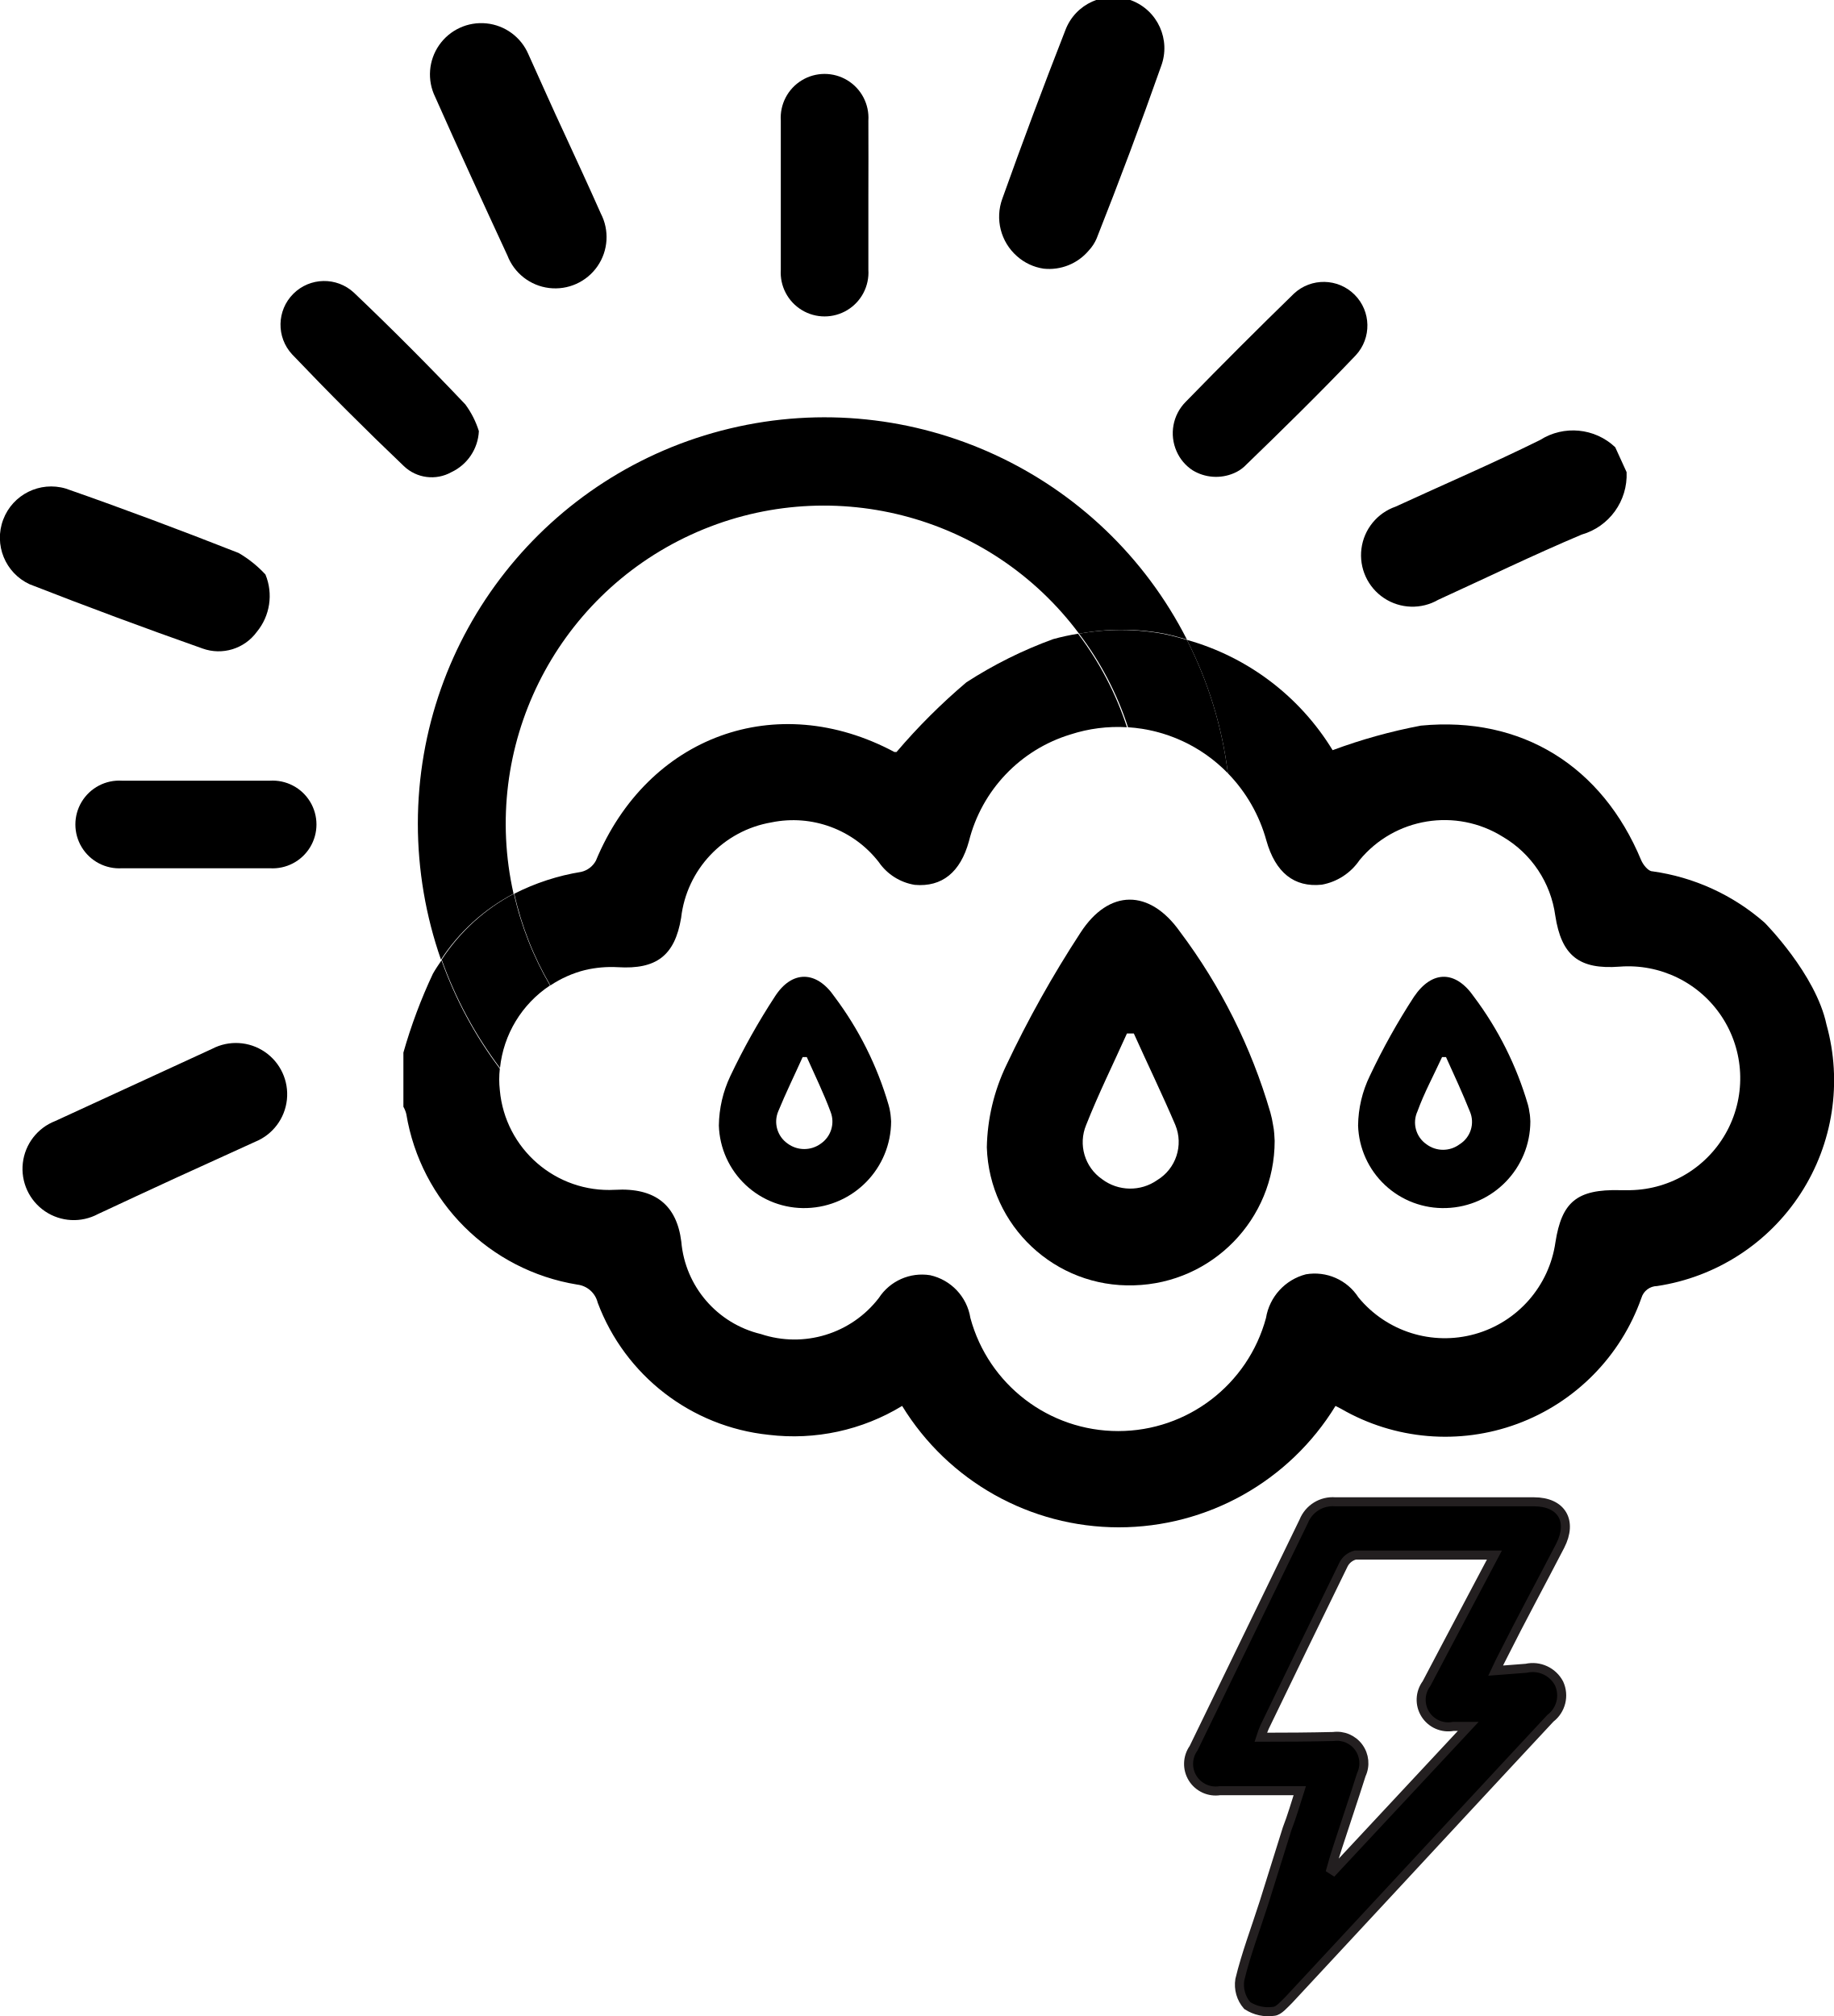
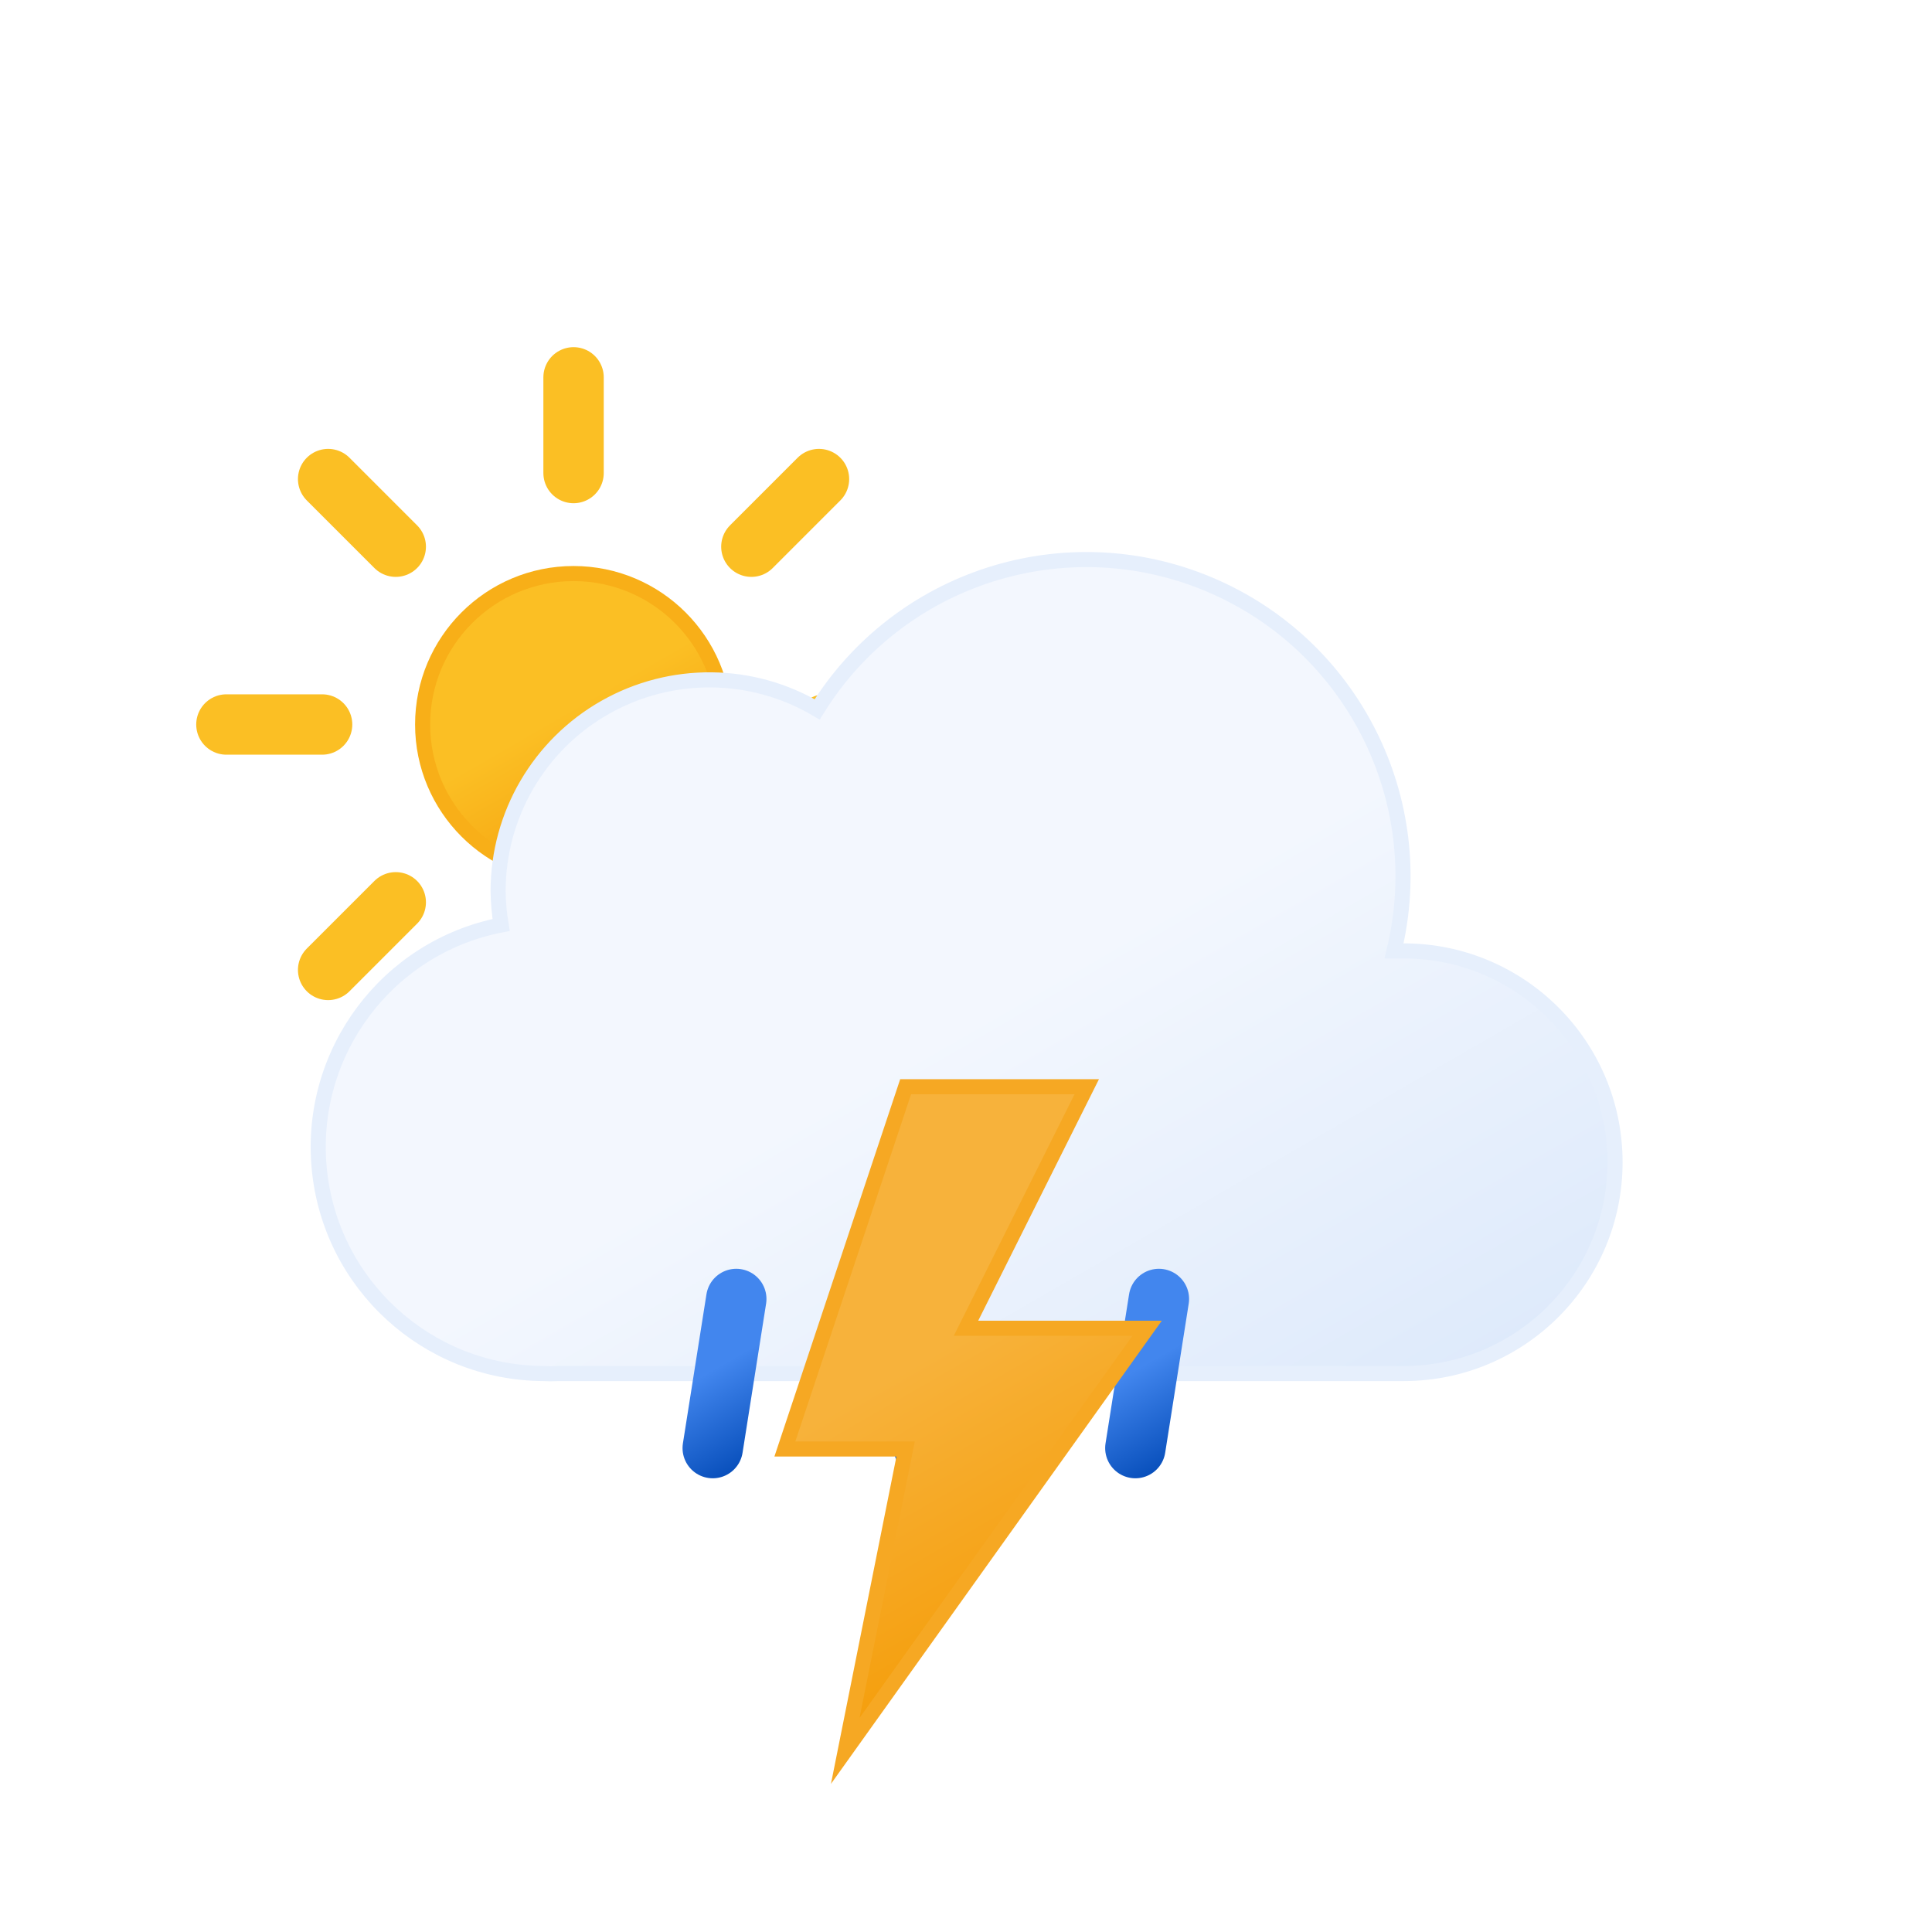
- <svg xmlns="http://www.w3.org/2000/svg" viewBox="0 0 101.55 111.66">
+ <svg xmlns="http://www.w3.org/2000/svg" xmlns:xlink="http://www.w3.org/1999/xlink" viewBox="0 0 64 64">
  <defs>
-     <style>.cls-1{fill:none;}.cls-2{stroke:#231f20;stroke-miterlimit:10;stroke-width:0.5px;}</style>
+     <linearGradient id="b" x1="16.5" x2="21.5" y1="19.67" y2="28.33" gradientUnits="userSpaceOnUse">
+       <stop offset="0" stop-color="#fbbf24" />
+       <stop offset=".45" stop-color="#fbbf24" />
+       <stop offset="1" stop-color="#f59e0b" />
+     </linearGradient>
+     <linearGradient id="c" x1="22.56" x2="39.2" y1="21.96" y2="50.8" gradientUnits="userSpaceOnUse">
+       <stop offset="0" stop-color="#f3f7fe" />
+       <stop offset=".45" stop-color="#f3f7fe" />
+       <stop offset="1" stop-color="#deeafb" />
+     </linearGradient>
+     <linearGradient id="a" x1="22.53" x2="25.47" y1="42.95" y2="48.05" gradientUnits="userSpaceOnUse">
+       <stop offset="0" stop-color="#4286ee" />
+       <stop offset=".45" stop-color="#4286ee" />
+       <stop offset="1" stop-color="#0950bc" />
+     </linearGradient>
+     <linearGradient id="d" x1="29.53" x2="32.47" y1="42.95" y2="48.05" xlink:href="#a" />
+     <linearGradient id="e" x1="36.53" x2="39.47" y1="42.95" y2="48.05" xlink:href="#a" />
+     <linearGradient id="f" x1="26.74" x2="35.76" y1="37.88" y2="53.52" gradientUnits="userSpaceOnUse">
+       <stop offset="0" stop-color="#f7b23b" />
+       <stop offset=".45" stop-color="#f7b23b" />
+       <stop offset="1" stop-color="#f59e0b" />
+     </linearGradient>
  </defs>
-   <g id="Layer_2" data-name="Layer 2">
-     <g id="Layer_1-2" data-name="Layer 1">
-       <path d="M26.52,23.88A2.65,2.65,0,0,1,25,26.15a2.23,2.23,0,0,1-2.64-.34q-3.15-3-6.18-6.18a2.42,2.42,0,0,1,3.42-3.42q3.15,3,6.17,6.19A5,5,0,0,1,26.52,23.88Z" />
-       <path d="M66.05,26.05A2.4,2.4,0,0,1,65.16,25a2.47,2.47,0,0,1,.5-2.74q3-3.08,6-6a2.42,2.42,0,0,1,3.42,3.42c-2,2.1-4.09,4.15-6.18,6.17a2,2,0,0,1-.57.36A2.5,2.5,0,0,1,66.05,26.05Z" />
-       <path d="M48.09,10.81c0,1.38,0,2.76,0,4.13a2.43,2.43,0,1,1-4.85,0q0-4.12,0-8.26a2.43,2.43,0,1,1,4.85,0C48.1,8.06,48.09,9.44,48.09,10.81Z" />
-       <path d="M10.76,48.09h-4a2.43,2.43,0,1,1,0-4.85c2.73,0,5.45,0,8.18,0a2.43,2.43,0,1,1,0,4.85Z" />
-       <path d="M90.08,26.15a3.44,3.44,0,0,1-2.49,3.46c-2.68,1.13-5.29,2.4-7.94,3.61a2.85,2.85,0,1,1-2.36-5.16c2.67-1.23,5.37-2.39,8-3.69a3.4,3.4,0,0,1,4.16.4Z" />
-       <path d="M14.7,31.82A3.12,3.12,0,0,1,14.22,35a2.62,2.62,0,0,1-3,.92q-4.82-1.7-9.58-3.56a2.84,2.84,0,0,1,2-5.3c3.21,1.12,6.4,2.32,9.58,3.57A6.45,6.45,0,0,1,14.7,31.82Z" />
-       <path d="M57.79,14.88a2.85,2.85,0,0,1-1.47-.69A2.91,2.91,0,0,1,55.51,11Q57.18,6.32,59,1.67a2.83,2.83,0,0,1,5.3,2C63.18,6.85,62,10,60.73,13.21a2.27,2.27,0,0,1-.43.66A2.87,2.87,0,0,1,57.79,14.88Z" />
-       <path d="M31.27,7.43c.67,1.46,1.35,2.92,2,4.39a2.84,2.84,0,1,1-5.17,2.33c-1.35-2.92-2.7-5.85-4-8.78A2.84,2.84,0,1,1,29.26,3C29.94,4.5,30.6,6,31.27,7.43Z" />
-       <path d="M9.74,65.24c-1.44.66-2.87,1.33-4.31,2a2.84,2.84,0,1,1-2.37-5.15q4.33-2,8.69-4a2.84,2.84,0,1,1,2.38,5.15C12.67,63.91,11.2,64.57,9.74,65.24Z" />
-       <path class="cls-1" d="M45.65,63.33A17.75,17.75,0,0,0,63.33,45.66a17.42,17.42,0,0,0-.86-5.38,8.46,8.46,0,0,0-3.13.4,8.28,8.28,0,0,0-5.62,5.91c-.48,1.72-1.5,2.55-3,2.42a3,3,0,0,1-2-1.27,6,6,0,0,0-5.94-2.19,6.06,6.06,0,0,0-5,5.29c-.35,2.09-1.37,2.86-3.5,2.73a6.41,6.41,0,0,0-1.85.16,6.2,6.2,0,0,0-1.91.85A17.76,17.76,0,0,0,45.65,63.33Z" />
-       <path class="cls-1" d="M33,47.67c2.91-6.91,10-9.51,16.63-6.07l.12,0a33.56,33.56,0,0,1,3.87-3.86,23.89,23.89,0,0,1,4.8-2.39,12.72,12.72,0,0,1,1.38-.3A17.61,17.61,0,0,0,28.44,49.5a12.63,12.63,0,0,1,3.71-1.21A1.24,1.24,0,0,0,33,47.67Z" />
-       <path class="cls-1" d="M45.64,68.18a22.42,22.42,0,0,1-18-9,5.27,5.27,0,0,0,0,1.19,6.07,6.07,0,0,0,6.38,5.52c2.25-.12,3.42.87,3.67,2.87a5.77,5.77,0,0,0,4.41,5.12,5.89,5.89,0,0,0,6.53-2,2.85,2.85,0,0,1,2.84-1.26,2.89,2.89,0,0,1,2.23,2.37,8.48,8.48,0,0,0,16.37,0,3,3,0,0,1,2.21-2.4,2.88,2.88,0,0,1,2.91,1.28A6.19,6.19,0,0,0,86.14,68.8c.35-2.22,1.18-2.94,3.58-2.88h.57a6.2,6.2,0,1,0-.6-12.38c-2.24.16-3.22-.61-3.56-2.83a6,6,0,0,0-2.9-4.36,6.1,6.1,0,0,0-7.94,1.29A3.22,3.22,0,0,1,73.2,49c-1.53.16-2.57-.67-3.07-2.45A8.62,8.62,0,0,0,68,42.83a22.21,22.21,0,0,1,.18,2.84A22.5,22.5,0,0,1,45.64,68.18Z" />
-       <path d="M28.44,49.5A17.62,17.62,0,0,1,59.76,35.1a12.92,12.92,0,0,1,4.73,0c.42.09.84.2,1.24.32A22.52,22.52,0,0,0,23.14,45.62a22.89,22.89,0,0,0,1.28,7.53A10.79,10.79,0,0,1,28.44,49.5Z" />
-       <path d="M34.22,53.57c2.13.13,3.15-.64,3.5-2.73a6.06,6.06,0,0,1,5-5.29,6,6,0,0,1,5.94,2.19,3,3,0,0,0,2,1.27c1.51.13,2.53-.7,3-2.42a8.28,8.28,0,0,1,5.62-5.91,8.46,8.46,0,0,1,3.13-.4,17.55,17.55,0,0,0-2.71-5.18,12.72,12.72,0,0,0-1.38.3,23.89,23.89,0,0,0-4.8,2.39,33.56,33.56,0,0,0-3.87,3.86l-.12,0C43,38.16,35.87,40.76,33,47.67a1.24,1.24,0,0,1-.81.62,12.63,12.63,0,0,0-3.71,1.21,17.7,17.7,0,0,0,2,5.08,6.2,6.2,0,0,1,1.91-.85A6.41,6.41,0,0,1,34.22,53.57Z" />
-       <path d="M101.15,56.75c-.59-2.8-3.43-5.65-3.43-5.65a11.91,11.91,0,0,0-6.21-2.84c-.23,0-.51-.36-.62-.61-2.16-5.21-6.61-8-12.2-7.46a30.07,30.07,0,0,0-4.89,1.36,13.82,13.82,0,0,0-8.07-6.11A22.32,22.32,0,0,1,68,42.83a8.62,8.62,0,0,1,2.13,3.72c.5,1.78,1.54,2.61,3.07,2.45a3.22,3.22,0,0,0,2.09-1.36,6.1,6.1,0,0,1,7.94-1.29,6,6,0,0,1,2.9,4.36c.34,2.22,1.32,3,3.56,2.83a6.2,6.2,0,1,1,.6,12.38h-.57c-2.4-.06-3.23.66-3.58,2.88a6.19,6.19,0,0,1-10.91,3.06,2.88,2.88,0,0,0-2.91-1.28A3,3,0,0,0,70.11,73a8.48,8.48,0,0,1-16.37,0,2.89,2.89,0,0,0-2.23-2.37,2.85,2.85,0,0,0-2.84,1.26,5.89,5.89,0,0,1-6.53,2,5.77,5.77,0,0,1-4.41-5.12c-.25-2-1.42-3-3.67-2.87a6.07,6.07,0,0,1-6.38-5.52,5.27,5.27,0,0,1,0-1.19,22.58,22.58,0,0,1-3.23-6c-.16.24-.33.48-.48.75a28.75,28.75,0,0,0-1.63,4.36v3a1.52,1.52,0,0,1,.16.4,11.47,11.47,0,0,0,9.47,9.45,1.32,1.32,0,0,1,1.13,1,11.37,11.37,0,0,0,9.47,7.32,11.54,11.54,0,0,0,7.39-1.6,14.07,14.07,0,0,0,24,0l.31.16a11.52,11.52,0,0,0,16.63-6.14.92.92,0,0,1,.87-.66A11.52,11.52,0,0,0,101.15,56.75Z" />
-       <path d="M59.76,35.1a17.55,17.55,0,0,1,2.71,5.18A8.46,8.46,0,0,1,68,42.83a22.32,22.32,0,0,0-2.27-7.39c-.4-.12-.82-.23-1.24-.32A12.92,12.92,0,0,0,59.76,35.1Z" />
-       <path d="M30.46,54.58a17.7,17.7,0,0,1-2-5.08,10.79,10.79,0,0,0-4,3.65,22.58,22.58,0,0,0,3.23,6A6.26,6.26,0,0,1,30.46,54.58Z" />
-       <path d="M70.59,63.19a8,8,0,0,1-7.79,8,7.9,7.9,0,0,1-8.15-7.64A11,11,0,0,1,55.73,59a61.21,61.21,0,0,1,4.1-7.33c1.58-2.45,3.84-2.44,5.52-.06a31.18,31.18,0,0,1,5,10,5.67,5.67,0,0,1,.15.69C70.57,62.62,70.58,63,70.59,63.19Zm-7.8-5.95h-.38c-.76,1.69-1.58,3.35-2.26,5.07a2.49,2.49,0,0,0,.88,3,2.6,2.6,0,0,0,3.06.05,2.47,2.47,0,0,0,1-3.05C64.36,60.6,63.55,58.93,62.79,57.24Z" />
-       <path d="M84.75,62.11a4.81,4.81,0,0,1-4.66,4.8,4.72,4.72,0,0,1-4.88-4.57,6.45,6.45,0,0,1,.65-2.75,37,37,0,0,1,2.45-4.39c1-1.47,2.3-1.46,3.31,0a18.66,18.66,0,0,1,3,6,2.7,2.7,0,0,1,.08.41C84.74,61.77,84.74,62,84.75,62.11Zm-4.67-3.56h-.22c-.46,1-1,2-1.36,3A1.47,1.47,0,0,0,79,63.38a1.53,1.53,0,0,0,1.83,0,1.46,1.46,0,0,0,.57-1.82C81,60.56,80.54,59.56,80.08,58.55Z" />
-       <path d="M49.35,62.11a4.82,4.82,0,0,1-4.66,4.8,4.72,4.72,0,0,1-4.88-4.57,6.59,6.59,0,0,1,.64-2.75,37,37,0,0,1,2.46-4.39c.94-1.47,2.3-1.46,3.3,0a18.66,18.66,0,0,1,3,6,2.71,2.71,0,0,1,.09.41C49.33,61.77,49.34,62,49.35,62.11Zm-4.67-3.56h-.23c-.45,1-.94,2-1.35,3a1.48,1.48,0,0,0,.52,1.79,1.55,1.55,0,0,0,1.84,0A1.48,1.48,0,0,0,46,61.59C45.62,60.56,45.13,59.56,44.68,58.55Z" />
-       <path class="cls-2" d="M71.38,110.76c2.34-2.51,9.59-10.33,9.59-10.33h0c1.67-1.79,3.27-3.53,4.89-5.26a1.59,1.59,0,0,0,.48-1.93,1.65,1.65,0,0,0-1.82-.84l-1.69.13c.16-.34.27-.58.4-.82,1-2,2.12-4.06,3.17-6.09.71-1.38.08-2.44-1.45-2.44-3.65,0-7.31,0-11,0a1.73,1.73,0,0,0-1.75,1.08l-6.1,12.57a1.5,1.5,0,0,0,1.46,2.35c1.45,0,2.9,0,4.42,0-.24.75-.44,1.44-.7,2.11L70,105.38c-.48,1.5-1,2.86-1.34,4.27a1.76,1.76,0,0,0,.41,1.43,2.13,2.13,0,0,0,1.48.32C70.82,111.38,71.13,111,71.38,110.76ZM69.82,96.22a5.64,5.64,0,0,1,.21-.56c1.45-3,2.9-6,4.37-9a1,1,0,0,1,.66-.53c2.51,0,5,0,7.7,0L80,91.35c-.33.64-.67,1.26-1,1.9a1.5,1.5,0,0,0,1.48,2.37h.83l-7.46,8-.14-.09c.11-.39.22-.78.35-1.17.44-1.36.9-2.71,1.33-4.07a1.49,1.49,0,0,0-1.55-2.11C72.56,96.21,71.23,96.22,69.82,96.22Z" />
-     </g>
-   </g>
+   <circle cx="19" cy="24" r="5" fill="url(#b)" stroke="#f8af18" stroke-miterlimit="10" stroke-width=".5" />
+   <path fill="none" stroke="#fbbf24" stroke-linecap="round" stroke-miterlimit="10" stroke-width="2" d="M19 15.67V12.5m0 23v-3.17m5.89-14.22 2.24-2.24M10.87 32.13l2.24-2.24m0-11.78-2.24-2.24m16.26 16.26-2.24-2.24M7.5 24h3.17m19.83 0h-3.17">
+     <animateTransform attributeName="transform" dur="45s" repeatCount="indefinite" type="rotate" values="0 19 24; 360 19 24" />
+   </path>
+   <path fill="url(#c)" stroke="#e6effc" stroke-miterlimit="10" stroke-width=".5" d="M46.5 31.5h-.32a10.49 10.49 0 0 0-19.11-8 7 7 0 0 0-10.57 6 7.21 7.21 0 0 0 .1 1.14A7.5 7.5 0 0 0 18 45.5a4.19 4.19 0 0 0 .5 0h28a7 7 0 0 0 0-14z" />
+   <path fill="none" stroke="url(#a)" stroke-linecap="round" stroke-miterlimit="10" stroke-width="2" d="m24.39 43.03-.78 4.94">
+     <animateTransform attributeName="transform" dur="0.7s" repeatCount="indefinite" type="translate" values="1 -5; -2 10" />
+     <animate attributeName="opacity" dur="0.7s" repeatCount="indefinite" values="0;1;1;0" />
+   </path>
+   <path fill="none" stroke="url(#d)" stroke-linecap="round" stroke-miterlimit="10" stroke-width="2" d="m31.39 43.03-.78 4.94">
+     <animateTransform attributeName="transform" begin="-0.4s" dur="0.7s" repeatCount="indefinite" type="translate" values="1 -5; -2 10" />
+     <animate attributeName="opacity" begin="-0.4s" dur="0.7s" repeatCount="indefinite" values="0;1;1;0" />
+   </path>
+   <path fill="none" stroke="url(#e)" stroke-linecap="round" stroke-miterlimit="10" stroke-width="2" d="m38.39 43.03-.78 4.94">
+     <animateTransform attributeName="transform" begin="-0.2s" dur="0.7s" repeatCount="indefinite" type="translate" values="1 -5; -2 10" />
+     <animate attributeName="opacity" begin="-0.2s" dur="0.7s" repeatCount="indefinite" values="0;1;1;0" />
+   </path>
+   <path fill="url(#f)" stroke="#f6a823" stroke-miterlimit="10" stroke-width=".5" d="m30 36-4 12h4l-2 10 10-14h-6l4-8h-6z">
+     <animate attributeName="opacity" dur="2s" repeatCount="indefinite" values="1; 1; 1; 1; 1; 1; 0.1; 1; 0.1; 1; 1; 0.1; 1; 0.1; 1" />
+   </path>
</svg>
